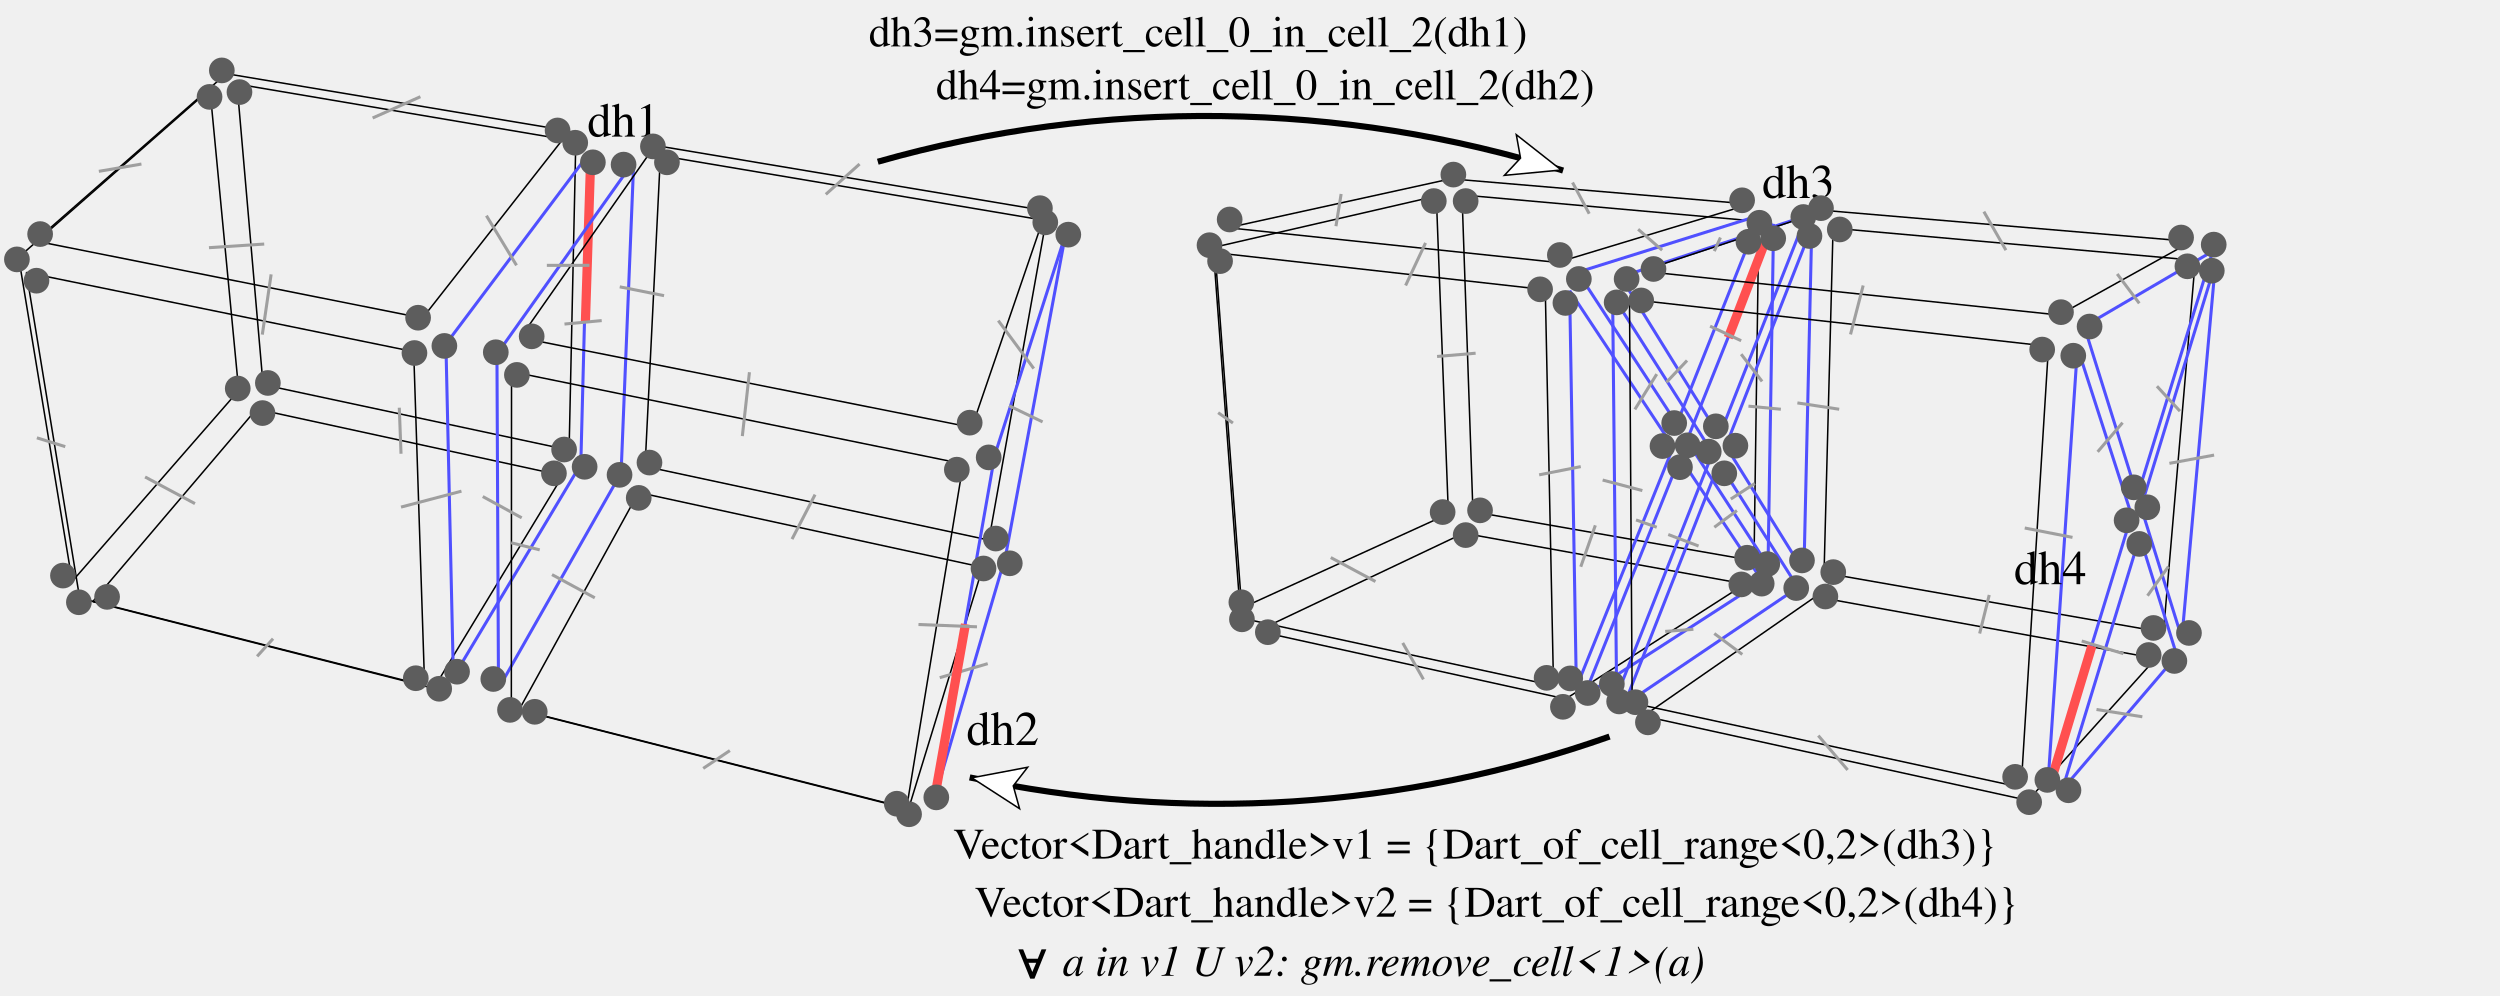
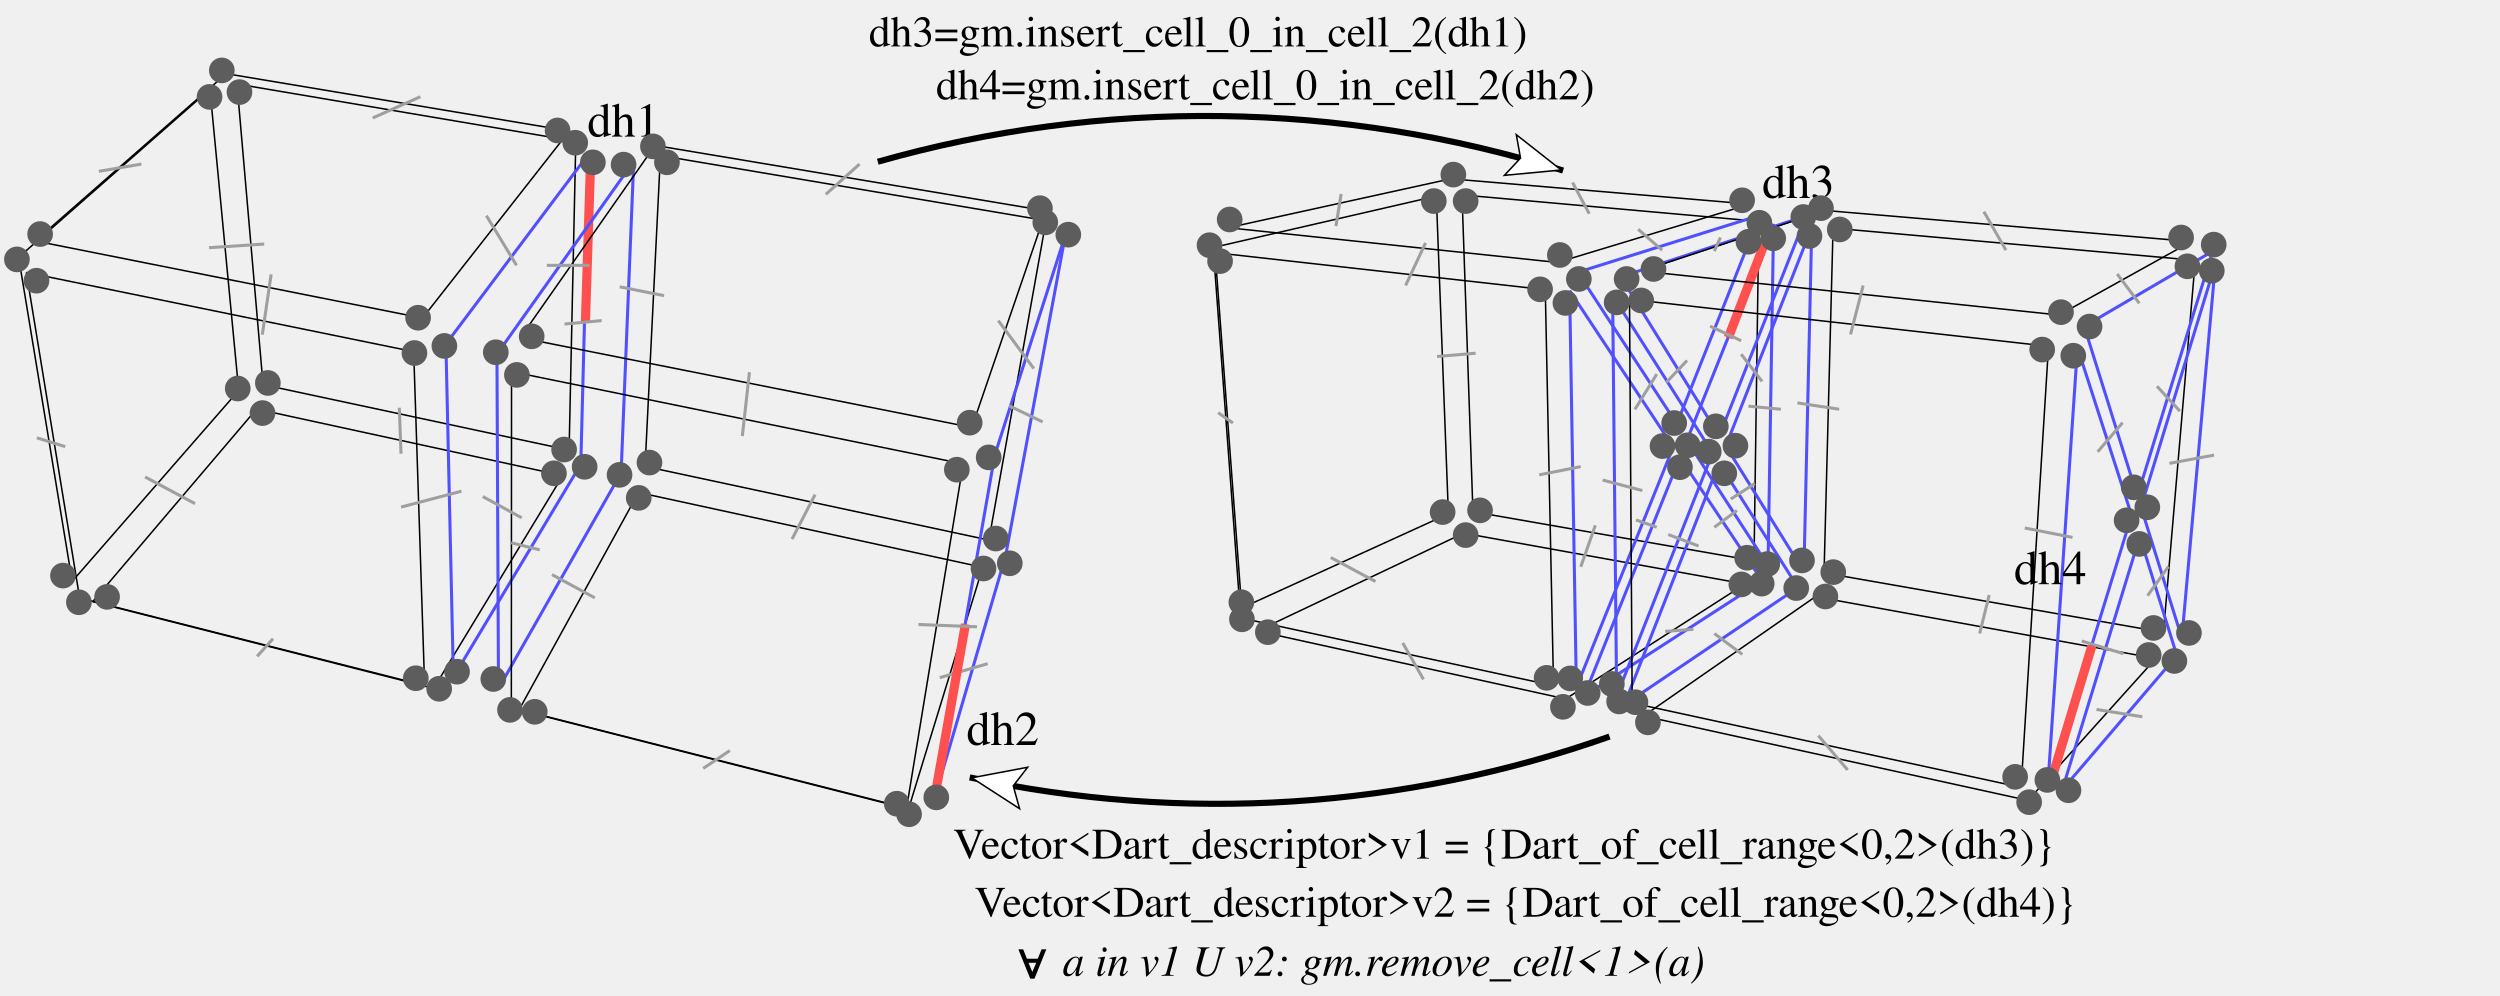
<svg xmlns="http://www.w3.org/2000/svg" width="10.8in" height="4.3in" viewBox="-489 -335 12988 5188">
  <g style="stroke-width:.025in; fill:none">
    <polyline points="861,1670 2456,2011 " style="stroke:#000000;stroke-width:8; stroke-linejoin:round; stroke-linecap:butt; " />
    <polyline points="7110,681 7167,2332 " style="stroke:#000000;stroke-width:8; stroke-linejoin:round; stroke-linecap:butt; " />
    <polyline points="2423,2144 827,1797 " style="stroke:#000000;stroke-width:8; stroke-linejoin:round; stroke-linecap:butt; " />
    <polyline points="7039,2343 6976,687 " style="stroke:#000000;stroke-width:8; stroke-linejoin:round; stroke-linecap:butt; " />
    <polyline points="7167,2332 8632,2588 " style="stroke:#000000;stroke-width:8; stroke-linejoin:round; stroke-linecap:butt; " />
    <polyline points="8585,2709 7118,2444 " style="stroke:#000000;stroke-width:8; stroke-linejoin:round; stroke-linecap:butt; " />
    <polyline points="725,103 861,1670 " style="stroke:#000000;stroke-width:8; stroke-linejoin:round; stroke-linecap:butt; " />
    <polyline points="734,1700 584,130 " style="stroke:#000000;stroke-width:8; stroke-linejoin:round; stroke-linecap:butt; " />
    <polyline points="827,1797 -27,2801 " style="stroke:#000000;stroke-width:8; stroke-linejoin:round; stroke-linecap:butt; " />
    <polyline points="5953,2838 7039,2343 " style="stroke:#000000;stroke-width:8; stroke-linejoin:round; stroke-linecap:butt; " />
    <polyline points="7118,2444 6043,2954 " style="stroke:#000000;stroke-width:8; stroke-linejoin:round; stroke-linecap:butt; " />
    <polyline points="-134,2695 734,1700 " style="stroke:#000000;stroke-width:8; stroke-linejoin:round; stroke-linecap:butt; " />
    <polyline points="2852,2096 4644,2480 " style="stroke:#000000;stroke-width:8; stroke-linejoin:round; stroke-linecap:butt; " />
    <polyline points="4612,2622 2818,2232 " style="stroke:#000000;stroke-width:8; stroke-linejoin:round; stroke-linecap:butt; " />
    <polyline points="8657,819 7110,681 " style="stroke:#000000;stroke-width:8; stroke-linejoin:round; stroke-linecap:butt; " />
    <polyline points="8632,2588 8657,819 " style="stroke:#000000;stroke-width:8; stroke-linejoin:round; stroke-linecap:butt; " />
    <polyline points="7051,597 8611,729 " style="stroke:#000000;stroke-width:8; stroke-linejoin:round; stroke-linecap:butt; " />
    <polyline points="8734,832 8705,2613 " style="stroke:#5050ff;stroke-width:16; stroke-linejoin:round; stroke-linecap:butt; " />
    <polyline points="2456,2011 2491,402 " style="stroke:#000000;stroke-width:8; stroke-linejoin:round; stroke-linecap:butt; " />
    <polyline points="8892,2645 8933,850 " style="stroke:#5050ff;stroke-width:16; stroke-linejoin:round; stroke-linecap:butt; " />
    <polyline points="9044,854 8997,2651 " style="stroke:#000000;stroke-width:8; stroke-linejoin:round; stroke-linecap:butt; " />
    <polyline points="2932,476 2852,2096 " style="stroke:#000000;stroke-width:8; stroke-linejoin:round; stroke-linecap:butt; " />
    <polyline points="1750,3253 2423,2144 " style="stroke:#000000;stroke-width:8; stroke-linejoin:round; stroke-linecap:butt; " />
    <polyline points="2727,2130 2793,506 " style="stroke:#5050ff;stroke-width:16; stroke-linejoin:round; stroke-linecap:butt; " />
    <polyline points="6976,687 5813,955 " style="stroke:#000000;stroke-width:8; stroke-linejoin:round; stroke-linecap:butt; " />
    <polyline points="8997,2651 10766,2961 " style="stroke:#000000;stroke-width:8; stroke-linejoin:round; stroke-linecap:butt; " />
    <polyline points="8705,2613 8282,1961 " style="stroke:#5050ff;stroke-width:16; stroke-linejoin:round; stroke-linecap:butt; " />
    <polyline points="8246,2049 8675,2693 " style="stroke:#5050ff;stroke-width:16; stroke-linejoin:round; stroke-linecap:butt; " />
    <polyline points="10726,3097 8952,2775 " style="stroke:#000000;stroke-width:8; stroke-linejoin:round; stroke-linecap:butt; " />
    <polyline points="2517,2085 1853,3194 " style="stroke:#5050ff;stroke-width:16; stroke-linejoin:round; stroke-linecap:butt; " />
    <polyline points="5890,852 7051,597 " style="stroke:#000000;stroke-width:8; stroke-linejoin:round; stroke-linecap:butt; " />
    <polyline points="2491,402 725,103 " style="stroke:#000000;stroke-width:8; stroke-linejoin:round; stroke-linecap:butt; " />
    <polyline points="2818,2232 2195,3365 " style="stroke:#000000;stroke-width:8; stroke-linejoin:round; stroke-linecap:butt; " />
    <polyline points="8485,1990 8892,2645 " style="stroke:#5050ff;stroke-width:16; stroke-linejoin:round; stroke-linecap:butt; " />
    <polyline points="2088,3254 2727,2130 " style="stroke:#5050ff;stroke-width:16; stroke-linejoin:round; stroke-linecap:butt; " />
    <polyline points="8861,2727 8450,2079 " style="stroke:#5050ff;stroke-width:16; stroke-linejoin:round; stroke-linecap:butt; " />
    <polyline points="2559,466 2517,2085 " style="stroke:#5050ff;stroke-width:16; stroke-linejoin:round; stroke-linecap:butt; " />
    <polyline points="2569,478 2541,1345 " style="stroke:#ff5050;stroke-width:48; stroke-linejoin:round; stroke-linecap:butt; " />
    <polyline points="669,49 2457,348 " style="stroke:#000000;stroke-width:8; stroke-linejoin:round; stroke-linecap:butt; " />
    <polyline points="7650,3308 8585,2709 " style="stroke:#000000;stroke-width:8; stroke-linejoin:round; stroke-linecap:butt; " />
    <polyline points="8282,1961 8734,832 " style="stroke:#5050ff;stroke-width:16; stroke-linejoin:round; stroke-linecap:butt; " />
    <polyline points="8721,844 8498,1425 " style="stroke:#ff5050;stroke-width:48; stroke-linejoin:round; stroke-linecap:butt; " />
    <polyline points="8675,2693 7746,3293 " style="stroke:#5050ff;stroke-width:16; stroke-linejoin:round; stroke-linecap:butt; " />
    <polyline points="8664,782 8224,1888 " style="stroke:#5050ff;stroke-width:16; stroke-linejoin:round; stroke-linecap:butt; " />
    <polyline points="8933,850 8485,1990 " style="stroke:#5050ff;stroke-width:16; stroke-linejoin:round; stroke-linecap:butt; " />
    <polyline points="7955,3339 8861,2727 " style="stroke:#5050ff;stroke-width:16; stroke-linejoin:round; stroke-linecap:butt; " />
    <polyline points="-27,2801 1750,3253 " style="stroke:#000000;stroke-width:8; stroke-linejoin:round; stroke-linecap:butt; " />
    <polyline points="5813,955 5953,2838 " style="stroke:#000000;stroke-width:8; stroke-linejoin:round; stroke-linecap:butt; " />
    <polyline points="8952,2775 8056,3397 " style="stroke:#000000;stroke-width:8; stroke-linejoin:round; stroke-linecap:butt; " />
    <polyline points="8451,1937 8904,790 " style="stroke:#5050ff;stroke-width:16; stroke-linejoin:round; stroke-linecap:butt; " />
    <polyline points="4644,2480 4942,815 " style="stroke:#000000;stroke-width:8; stroke-linejoin:round; stroke-linecap:butt; " />
    <polyline points="5966,2888 5823,982 " style="stroke:#000000;stroke-width:8; stroke-linejoin:round; stroke-linecap:butt; " />
    <polyline points="6043,2954 7650,3308 " style="stroke:#000000;stroke-width:8; stroke-linejoin:round; stroke-linecap:butt; " />
    <polyline points="1703,3238 -95,2782 " style="stroke:#000000;stroke-width:8; stroke-linejoin:round; stroke-linecap:butt; " />
    <polyline points="5043,889 4731,2563 " style="stroke:#5050ff;stroke-width:16; stroke-linejoin:round; stroke-linecap:butt; " />
    <polyline points="10932,1022 9044,854 " style="stroke:#000000;stroke-width:8; stroke-linejoin:round; stroke-linecap:butt; " />
    <polyline points="7587,3239 5966,2888 " style="stroke:#000000;stroke-width:8; stroke-linejoin:round; stroke-linecap:butt; " />
    <polyline points="584,130 -413,1006 " style="stroke:#000000;stroke-width:8; stroke-linejoin:round; stroke-linecap:butt; " />
    <polyline points="4225,3882 4612,2622 " style="stroke:#000000;stroke-width:8; stroke-linejoin:round; stroke-linecap:butt; " />
    <polyline points="10766,2961 10932,1022 " style="stroke:#000000;stroke-width:8; stroke-linejoin:round; stroke-linecap:butt; " />
    <polyline points="9002,762 10911,924 " style="stroke:#000000;stroke-width:8; stroke-linejoin:round; stroke-linecap:butt; " />
    <polyline points="-326,921 669,49 " style="stroke:#000000;stroke-width:8; stroke-linejoin:round; stroke-linecap:butt; " />
    <polyline points="4731,2563 4361,3825 " style="stroke:#5050ff;stroke-width:16; stroke-linejoin:round; stroke-linecap:butt; " />
    <polyline points="7746,3293 8246,2049 " style="stroke:#5050ff;stroke-width:16; stroke-linejoin:round; stroke-linecap:butt; " />
    <polyline points="-413,1006 -134,2695 " style="stroke:#000000;stroke-width:8; stroke-linejoin:round; stroke-linecap:butt; " />
    <polyline points="4942,815 2932,476 " style="stroke:#000000;stroke-width:8; stroke-linejoin:round; stroke-linecap:butt; " />
    <polyline points="11037,1039 10862,2991 " style="stroke:#5050ff;stroke-width:16; stroke-linejoin:round; stroke-linecap:butt; " />
    <polyline points="8211,1995 7706,3248 " style="stroke:#5050ff;stroke-width:16; stroke-linejoin:round; stroke-linecap:butt; " />
    <polyline points="8450,2079 7955,3339 " style="stroke:#5050ff;stroke-width:16; stroke-linejoin:round; stroke-linecap:butt; " />
    <polyline points="-95,2782 -373,1085 " style="stroke:#000000;stroke-width:8; stroke-linejoin:round; stroke-linecap:butt; " />
    <polyline points="8611,729 7607,1033 " style="stroke:#000000;stroke-width:8; stroke-linejoin:round; stroke-linecap:butt; " />
    <polyline points="2904,423 4942,764 " style="stroke:#000000;stroke-width:8; stroke-linejoin:round; stroke-linecap:butt; " />
    <polyline points="7916,3293 8416,2026 " style="stroke:#5050ff;stroke-width:16; stroke-linejoin:round; stroke-linecap:butt; " />
    <polyline points="7713,1084 8656,789 " style="stroke:#5050ff;stroke-width:16; stroke-linejoin:round; stroke-linecap:butt; " />
    <polyline points="10862,2991 10649,2308 " style="stroke:#5050ff;stroke-width:16; stroke-linejoin:round; stroke-linecap:butt; " />
    <polyline points="8904,790 7937,1108 " style="stroke:#5050ff;stroke-width:16; stroke-linejoin:round; stroke-linecap:butt; " />
    <polyline points="10645,2469 10836,3082 " style="stroke:#5050ff;stroke-width:16; stroke-linejoin:round; stroke-linecap:butt; " />
    <polyline points="2195,3365 4225,3882 " style="stroke:#000000;stroke-width:8; stroke-linejoin:round; stroke-linecap:butt; " />
    <polyline points="8045,1078 9002,762 " style="stroke:#000000;stroke-width:8; stroke-linejoin:round; stroke-linecap:butt; " />
    <polyline points="8236,1884 7713,1084 " style="stroke:#5050ff;stroke-width:16; stroke-linejoin:round; stroke-linecap:butt; " />
    <polyline points="7671,1180 8211,1995 " style="stroke:#5050ff;stroke-width:16; stroke-linejoin:round; stroke-linecap:butt; " />
    <polyline points="7607,1033 5890,852 " style="stroke:#000000;stroke-width:8; stroke-linejoin:round; stroke-linecap:butt; " />
    <polyline points="7937,1108 8451,1937 " style="stroke:#5050ff;stroke-width:16; stroke-linejoin:round; stroke-linecap:butt; " />
    <polyline points="4215,3877 2155,3353 " style="stroke:#000000;stroke-width:8; stroke-linejoin:round; stroke-linecap:butt; " />
    <polyline points="4388,3197 4638,3124 " style="stroke:#9f9f9f;stroke-width:16; stroke-linejoin:miter; stroke-linecap:butt; " />
    <polyline points="5823,982 7544,1175 " style="stroke:#000000;stroke-width:8; stroke-linejoin:round; stroke-linecap:butt; " />
    <polyline points="10060,3837 10726,3097 " style="stroke:#000000;stroke-width:8; stroke-linejoin:round; stroke-linecap:butt; " />
    <polyline points="8416,2026 7895,1205 " style="stroke:#5050ff;stroke-width:16; stroke-linejoin:round; stroke-linecap:butt; " />
    <polyline points="1814,1458 2559,466 " style="stroke:#5050ff;stroke-width:16; stroke-linejoin:round; stroke-linecap:butt; " />
    <polyline points="10649,2308 11037,1039 " style="stroke:#5050ff;stroke-width:16; stroke-linejoin:round; stroke-linecap:butt; " />
    <polyline points="2457,348 1692,1323 " style="stroke:#000000;stroke-width:8; stroke-linejoin:round; stroke-linecap:butt; " />
    <polyline points="10836,3082 10241,3778 " style="stroke:#5050ff;stroke-width:16; stroke-linejoin:round; stroke-linecap:butt; " />
    <polyline points="2793,506 2080,1511 " style="stroke:#5050ff;stroke-width:16; stroke-linejoin:round; stroke-linecap:butt; " />
    <polyline points="7544,1175 7587,3239 " style="stroke:#000000;stroke-width:8; stroke-linejoin:round; stroke-linecap:butt; " />
    <polyline points="7706,3248 7671,1180 " style="stroke:#5050ff;stroke-width:16; stroke-linejoin:round; stroke-linecap:butt; " />
    <polyline points="11023,974 10630,2251 " style="stroke:#5050ff;stroke-width:16; stroke-linejoin:round; stroke-linecap:butt; " />
    <polyline points="1853,3194 1814,1458 " style="stroke:#5050ff;stroke-width:16; stroke-linejoin:round; stroke-linecap:butt; " />
    <polyline points="2202,1425 2904,423 " style="stroke:#000000;stroke-width:8; stroke-linejoin:round; stroke-linecap:butt; " />
    <polyline points="1646,1498 1703,3238 " style="stroke:#000000;stroke-width:8; stroke-linejoin:round; stroke-linecap:butt; " />
    <polyline points="2080,1511 2088,3254 " style="stroke:#5050ff;stroke-width:16; stroke-linejoin:round; stroke-linecap:butt; " />
    <polyline points="7895,1205 7916,3293 " style="stroke:#5050ff;stroke-width:16; stroke-linejoin:round; stroke-linecap:butt; " />
    <polyline points="7997,3329 7983,1225 " style="stroke:#000000;stroke-width:8; stroke-linejoin:round; stroke-linecap:butt; " />
    <polyline points="8056,3397 10060,3837 " style="stroke:#000000;stroke-width:8; stroke-linejoin:round; stroke-linecap:butt; " />
    <polyline points="2155,3353 2156,1602 " style="stroke:#000000;stroke-width:8; stroke-linejoin:round; stroke-linecap:butt; " />
    <polyline points="10024,3769 7997,3329 " style="stroke:#000000;stroke-width:8; stroke-linejoin:round; stroke-linecap:butt; " />
    <polyline points="1692,1323 -326,921 " style="stroke:#000000;stroke-width:8; stroke-linejoin:round; stroke-linecap:butt; " />
    <polyline points="-373,1085 1646,1498 " style="stroke:#000000;stroke-width:8; stroke-linejoin:round; stroke-linecap:butt; " />
    <polyline points="10239,3780 10643,2460 " style="stroke:#5050ff;stroke-width:16; stroke-linejoin:round; stroke-linecap:butt; " />
    <polyline points="10600,2351 10162,3779 " style="stroke:#5050ff;stroke-width:16; stroke-linejoin:round; stroke-linecap:butt; " />
    <polyline points="10169,3773 10393,3032 " style="stroke:#ff5050;stroke-width:48; stroke-linejoin:round; stroke-linecap:butt; " />
    <polyline points="10911,924 10222,1307 " style="stroke:#000000;stroke-width:8; stroke-linejoin:round; stroke-linecap:butt; " />
    <polyline points="4675,2036 5043,889 " style="stroke:#5050ff;stroke-width:16; stroke-linejoin:round; stroke-linecap:butt; " />
    <polyline points="10353,1366 11023,974 " style="stroke:#5050ff;stroke-width:16; stroke-linejoin:round; stroke-linecap:butt; " />
    <polyline points="4942,764 4555,1893 " style="stroke:#000000;stroke-width:8; stroke-linejoin:round; stroke-linecap:butt; " />
    <polyline points="4361,3825 4675,2036 " style="stroke:#5050ff;stroke-width:16; stroke-linejoin:round; stroke-linecap:butt; " />
    <polyline points="4364,3809 4522,2918 " style="stroke:#ff5050;stroke-width:48; stroke-linejoin:round; stroke-linecap:butt; " />
    <polyline points="4510,2083 4215,3877 " style="stroke:#000000;stroke-width:8; stroke-linejoin:round; stroke-linecap:butt; " />
    <polyline points="10630,2251 10353,1366 " style="stroke:#5050ff;stroke-width:16; stroke-linejoin:round; stroke-linecap:butt; " />
    <polyline points="10318,1477 10600,2351 " style="stroke:#5050ff;stroke-width:16; stroke-linejoin:round; stroke-linecap:butt; " />
    <polyline points="10222,1307 8045,1078 " style="stroke:#000000;stroke-width:8; stroke-linejoin:round; stroke-linecap:butt; " />
    <polyline points="7983,1225 10167,1470 " style="stroke:#000000;stroke-width:8; stroke-linejoin:round; stroke-linecap:butt; " />
    <polyline points="10167,1470 10024,3769 " style="stroke:#000000;stroke-width:8; stroke-linejoin:round; stroke-linecap:butt; " />
    <polyline points="10162,3779 10318,1477 " style="stroke:#5050ff;stroke-width:16; stroke-linejoin:round; stroke-linecap:butt; " />
    <polyline points="4555,1893 2202,1425 " style="stroke:#000000;stroke-width:8; stroke-linejoin:round; stroke-linecap:butt; " />
    <polyline points="2156,1602 4510,2083 " style="stroke:#000000;stroke-width:8; stroke-linejoin:round; stroke-linecap:butt; " />
    <path style="stroke:#000000;stroke-width:32;stroke-linecap:butt;" d="M 4065,508 A 6242 6242  0  0  1  7637  554 " />
    <polygon points="7331 579 7627 551 7393 367 7415 489 7331 579  " style="stroke:#000000;stroke-width:8;stroke-miterlimit:8; fill:white;" />
    <path style="stroke:#000000;stroke-width:32;stroke-linecap:butt;" d="M 7879,3504 A 6128 6128  0  0  1  4544  3717 " />
    <polygon points="4846 3664 4555 3719 4804 3880 4771 3761 4846 3664  " style="stroke:#000000;stroke-width:8;stroke-miterlimit:8; fill:white;" />
-     <text xml:space="preserve" x="4570" y="4443" fill="#000000" font-family="Times" font-style="normal" font-weight="normal" font-size="227" text-anchor="start">Vector&lt;Dart_handle&gt;v2 = {Dart_of_cell_range&lt;0,2&gt;(dh4)}</text>
+     <text xml:space="preserve" x="4570" y="4443" fill="#000000" font-family="Times" font-style="normal" font-weight="normal" font-size="227" text-anchor="start">Vector&lt;Dart_descriptor&gt;v2 = {Dart_of_cell_range&lt;0,2&gt;(dh4)}</text>
    <text xml:space="preserve" x="5028" y="4751" fill="#000000" font-family="Times" font-style="italic" font-weight="normal" font-size="227" text-anchor="start">a in v1 U v2: gm.remove_cell&lt;1&gt;(a)</text>
    <text xml:space="preserve" x="4368" y="183" fill="#000000" font-family="Times" font-style="normal" font-weight="normal" font-size="227" text-anchor="start">dh4=gm.insert_cell_0_in_cell_2(dh2)</text>
    <text xml:space="preserve" x="4018" y="-93" fill="#000000" font-family="Times" font-style="normal" font-weight="normal" font-size="227" text-anchor="start">dh3=gm.insert_cell_0_in_cell_2(dh1)</text>
    <text xml:space="preserve" x="2551" y="377" fill="#000000" font-family="Times" font-style="normal" font-weight="normal" font-size="252" text-anchor="start">dh1</text>
    <text xml:space="preserve" x="4527" y="3548" fill="#000000" font-family="Times" font-style="normal" font-weight="normal" font-size="252" text-anchor="start">dh2</text>
    <text xml:space="preserve" x="8674" y="697" fill="#000000" font-family="Times" font-style="normal" font-weight="normal" font-size="252" text-anchor="start">dh3</text>
    <text xml:space="preserve" x="9987" y="2710" fill="#000000" font-family="Times" font-style="normal" font-weight="normal" font-size="252" text-anchor="start">dh4</text>
-     <text xml:space="preserve" x="4458" y="4140" fill="#000000" font-family="Times" font-style="normal" font-weight="normal" font-size="227" text-anchor="start">Vector&lt;Dart_handle&gt;v1 = {Dart_of_cell_range&lt;0,2&gt;(dh3)}</text>
+     <text xml:space="preserve" x="4458" y="4140" fill="#000000" font-family="Times" font-style="normal" font-weight="normal" font-size="227" text-anchor="start">Vector&lt;Dart_descriptor&gt;v1 = {Dart_of_cell_range&lt;0,2&gt;(dh3)}</text>
    <text xml:space="preserve" x="4792" y="4766" fill="#000000" font-family="Times,Symbol" font-style="normal" font-weight="normal" font-size="265" text-anchor="start">∀</text>
    <polyline points="5,558 227,520 " style="stroke:#9f9f9f;stroke-width:16; stroke-linejoin:miter; stroke-linecap:butt; " />
    <polyline points="1681,169 1432,280 " style="stroke:#9f9f9f;stroke-width:16; stroke-linejoin:miter; stroke-linecap:butt; " />
    <polyline points="579,956 867,937 " style="stroke:#9f9f9f;stroke-width:16; stroke-linejoin:miter; stroke-linecap:butt; " />
    <polyline points="903,1095 857,1409 " style="stroke:#9f9f9f;stroke-width:16; stroke-linejoin:miter; stroke-linecap:butt; " />
    <polyline points="-318,1947 -170,1993 " style="stroke:#9f9f9f;stroke-width:16; stroke-linejoin:miter; stroke-linecap:butt; " />
    <polyline points="246,2151 506,2290 " style="stroke:#9f9f9f;stroke-width:16; stroke-linejoin:miter; stroke-linecap:butt; " />
    <polyline points="913,2994 830,3086 " style="stroke:#9f9f9f;stroke-width:16; stroke-linejoin:miter; stroke-linecap:butt; " />
    <polyline points="1571,1790 1580,2030 " style="stroke:#9f9f9f;stroke-width:16; stroke-linejoin:miter; stroke-linecap:butt; " />
    <polyline points="1580,2308 1895,2225 " style="stroke:#9f9f9f;stroke-width:16; stroke-linejoin:miter; stroke-linecap:butt; " />
    <polyline points="2006,2253 2209,2364 " style="stroke:#9f9f9f;stroke-width:16; stroke-linejoin:miter; stroke-linecap:butt; " />
    <polyline points="2209,2364 " style="stroke:#9f9f9f;stroke-width:16; stroke-linejoin:miter; stroke-linecap:butt; " />
    <polyline points="2154,2494 2303,2531 " style="stroke:#9f9f9f;stroke-width:16; stroke-linejoin:miter; stroke-linecap:butt; " />
    <polyline points="2367,2660 2590,2781 " style="stroke:#9f9f9f;stroke-width:16; stroke-linejoin:miter; stroke-linecap:butt; " />
    <polyline points="2432,1354 2626,1336 " style="stroke:#9f9f9f;stroke-width:16; stroke-linejoin:miter; stroke-linecap:butt; " />
    <polyline points="2025,789 2182,1048 " style="stroke:#9f9f9f;stroke-width:16; stroke-linejoin:miter; stroke-linecap:butt; " />
    <polyline points="2340,1048 2562,1048 " style="stroke:#9f9f9f;stroke-width:16; stroke-linejoin:miter; stroke-linecap:butt; " />
    <polyline points="2720,1160 2951,1206 " style="stroke:#9f9f9f;stroke-width:16; stroke-linejoin:miter; stroke-linecap:butt; " />
    <polyline points="3970,520 3794,678 " style="stroke:#9f9f9f;stroke-width:16; stroke-linejoin:miter; stroke-linecap:butt; " />
    <polyline points="3396,1605 3359,1938 " style="stroke:#9f9f9f;stroke-width:16; stroke-linejoin:miter; stroke-linecap:butt; " />
    <polyline points="3738,2243 3618,2475 " style="stroke:#9f9f9f;stroke-width:16; stroke-linejoin:miter; stroke-linecap:butt; " />
    <polyline points="3294,3577 3155,3670 " style="stroke:#9f9f9f;stroke-width:16; stroke-linejoin:miter; stroke-linecap:butt; " />
    <polyline points="4277,2920 4582,2932 " style="stroke:#9f9f9f;stroke-width:16; stroke-linejoin:miter; stroke-linecap:butt; " />
    <polyline points="4693,1336 4878,1586 " style="stroke:#9f9f9f;stroke-width:16; stroke-linejoin:miter; stroke-linecap:butt; " />
    <polyline points="4749,1780 4924,1864 " style="stroke:#9f9f9f;stroke-width:16; stroke-linejoin:miter; stroke-linecap:butt; " />
    <polyline points="6480,676 6453,844 " style="stroke:#9f9f9f;stroke-width:16; stroke-linejoin:miter; stroke-linecap:butt; " />
    <polyline points="6920,931 6816,1153 " style="stroke:#9f9f9f;stroke-width:16; stroke-linejoin:miter; stroke-linecap:butt; " />
    <polyline points="7686,616 7773,779 " style="stroke:#9f9f9f;stroke-width:16; stroke-linejoin:miter; stroke-linecap:butt; " />
    <polyline points="8028,860 8153,969 " style="stroke:#9f9f9f;stroke-width:16; stroke-linejoin:miter; stroke-linecap:butt; " />
    <polyline points="6980,1523 7181,1506 " style="stroke:#9f9f9f;stroke-width:16; stroke-linejoin:miter; stroke-linecap:butt; " />
    <polyline points="5839,1816 5916,1870 " style="stroke:#9f9f9f;stroke-width:16; stroke-linejoin:miter; stroke-linecap:butt; " />
    <polyline points="6426,2571 6659,2696 " style="stroke:#9f9f9f;stroke-width:16; stroke-linejoin:miter; stroke-linecap:butt; " />
    <polyline points="6801,3016 6909,3206 " style="stroke:#9f9f9f;stroke-width:16; stroke-linejoin:miter; stroke-linecap:butt; " />
    <polyline points="7805,2403 7729,2619 " style="stroke:#9f9f9f;stroke-width:16; stroke-linejoin:miter; stroke-linecap:butt; " />
    <polyline points="8169,2956 8316,2945 " style="stroke:#9f9f9f;stroke-width:16; stroke-linejoin:miter; stroke-linecap:butt; " />
    <polyline points="8425,2967 8571,3076 " style="stroke:#9f9f9f;stroke-width:16; stroke-linejoin:miter; stroke-linecap:butt; " />
    <polyline points="9858,2766 9808,2967 " style="stroke:#9f9f9f;stroke-width:16; stroke-linejoin:miter; stroke-linecap:butt; " />
    <polyline points="8967,3499 9120,3678 " style="stroke:#9f9f9f;stroke-width:16; stroke-linejoin:miter; stroke-linecap:butt; " />
    <polyline points="10417,3363 10656,3401 " style="stroke:#9f9f9f;stroke-width:16; stroke-linejoin:miter; stroke-linecap:butt; " />
    <polyline points="9201,1153 9135,1408 " style="stroke:#9f9f9f;stroke-width:16; stroke-linejoin:miter; stroke-linecap:butt; " />
    <polyline points="9830,768 9945,969 " style="stroke:#9f9f9f;stroke-width:16; stroke-linejoin:miter; stroke-linecap:butt; " />
    <polyline points="10525,1093 10640,1246 " style="stroke:#9f9f9f;stroke-width:16; stroke-linejoin:miter; stroke-linecap:butt; " />
    <polyline points="8457,903 8425,974 " style="stroke:#9f9f9f;stroke-width:16; stroke-linejoin:miter; stroke-linecap:butt; " />
    <polyline points="8283,1544 8175,1658 " style="stroke:#9f9f9f;stroke-width:16; stroke-linejoin:miter; stroke-linecap:butt; " />
    <polyline points="8125,1615 8011,1799 " style="stroke:#9f9f9f;stroke-width:16; stroke-linejoin:miter; stroke-linecap:butt; " />
    <polyline points="8017,2375 8125,2413 " style="stroke:#9f9f9f;stroke-width:16; stroke-linejoin:miter; stroke-linecap:butt; " />
    <polyline points="8185,2451 8343,2511 " style="stroke:#9f9f9f;stroke-width:16; stroke-linejoin:miter; stroke-linecap:butt; " />
    <polyline points="8425,2413 8543,2326 " style="stroke:#9f9f9f;stroke-width:16; stroke-linejoin:miter; stroke-linecap:butt; " />
    <polyline points="8636,2185 8511,2266 " style="stroke:#9f9f9f;stroke-width:16; stroke-linejoin:miter; stroke-linecap:butt; " />
    <polyline points="8565,1511 8674,1653 " style="stroke:#9f9f9f;stroke-width:16; stroke-linejoin:miter; stroke-linecap:butt; " />
    <polyline points="8403,1365 8565,1441 " style="stroke:#9f9f9f;stroke-width:16; stroke-linejoin:miter; stroke-linecap:butt; " />
    <polyline points="8858,1765 9076,1798 " style="stroke:#9f9f9f;stroke-width:16; stroke-linejoin:miter; stroke-linecap:butt; " />
    <polyline points="8603,1782 8772,1798 " style="stroke:#9f9f9f;stroke-width:16; stroke-linejoin:miter; stroke-linecap:butt; " />
    <polyline points="7512,2140 7729,2097 " style="stroke:#9f9f9f;stroke-width:16; stroke-linejoin:miter; stroke-linecap:butt; " />
    <polyline points="7843,2167 8050,2222 " style="stroke:#9f9f9f;stroke-width:16; stroke-linejoin:miter; stroke-linecap:butt; " />
    <polyline points="10043,2417 10292,2466 " style="stroke:#9f9f9f;stroke-width:16; stroke-linejoin:miter; stroke-linecap:butt; " />
    <polyline points="10797,2080 11030,2037 " style="stroke:#9f9f9f;stroke-width:16; stroke-linejoin:miter; stroke-linecap:butt; " />
    <polyline points="10423,2020 10553,1868 " style="stroke:#9f9f9f;stroke-width:16; stroke-linejoin:miter; stroke-linecap:butt; " />
    <polyline points="10732,1678 10852,1808 " style="stroke:#9f9f9f;stroke-width:16; stroke-linejoin:miter; stroke-linecap:butt; " />
    <polyline points="10792,2618 10683,2770 " style="stroke:#9f9f9f;stroke-width:16; stroke-linejoin:miter; stroke-linecap:butt; " />
    <polyline points="10340,3006 10557,3072 " style="stroke:#9f9f9f;stroke-width:16; stroke-linejoin:miter; stroke-linecap:butt; " />
    <circle cx="729" cy="1690" r="67" style="fill:#5d5d5d;stroke:#5d5d5d;stroke-width:0;" />
    <circle cx="858" cy="1818" r="67" style="fill:#5d5d5d;stroke:#5d5d5d;stroke-width:0;" />
    <circle cx="886" cy="1661" r="67" style="fill:#5d5d5d;stroke:#5d5d5d;stroke-width:0;" />
    <circle cx="582" cy="170" r="67" style="fill:#5d5d5d;stroke:#5d5d5d;stroke-width:0;" />
    <circle cx="646" cy="32" r="67" style="fill:#5d5d5d;stroke:#5d5d5d;stroke-width:0;" />
    <circle cx="738" cy="145" r="67" style="fill:#5d5d5d;stroke:#5d5d5d;stroke-width:0;" />
    <circle cx="-320" cy="1128" r="67" style="fill:#5d5d5d;stroke:#5d5d5d;stroke-width:0;" />
    <circle cx="-422" cy="1017" r="67" style="fill:#5d5d5d;stroke:#5d5d5d;stroke-width:0;" />
    <circle cx="-301" cy="885" r="67" style="fill:#5d5d5d;stroke:#5d5d5d;stroke-width:0;" />
    <circle cx="1669" cy="1321" r="67" style="fill:#5d5d5d;stroke:#5d5d5d;stroke-width:0;" />
    <circle cx="1650" cy="1505" r="67" style="fill:#5d5d5d;stroke:#5d5d5d;stroke-width:0;" />
    <circle cx="1806" cy="1468" r="67" style="fill:#5d5d5d;stroke:#5d5d5d;stroke-width:0;" />
    <circle cx="2396" cy="345" r="67" style="fill:#5d5d5d;stroke:#5d5d5d;stroke-width:0;" />
    <circle cx="2488" cy="409" r="67" style="fill:#5d5d5d;stroke:#5d5d5d;stroke-width:0;" />
    <circle cx="2580" cy="511" r="67" style="fill:#5d5d5d;stroke:#5d5d5d;stroke-width:0;" />
    <circle cx="2740" cy="523" r="67" style="fill:#5d5d5d;stroke:#5d5d5d;stroke-width:0;" />
    <circle cx="2893" cy="428" r="67" style="fill:#5d5d5d;stroke:#5d5d5d;stroke-width:0;" />
    <circle cx="2966" cy="511" r="67" style="fill:#5d5d5d;stroke:#5d5d5d;stroke-width:0;" />
    <circle cx="4910" cy="750" r="67" style="fill:#5d5d5d;stroke:#5d5d5d;stroke-width:0;" />
    <circle cx="4938" cy="824" r="67" style="fill:#5d5d5d;stroke:#5d5d5d;stroke-width:0;" />
    <circle cx="5058" cy="888" r="67" style="fill:#5d5d5d;stroke:#5d5d5d;stroke-width:0;" />
    <circle cx="4544" cy="1868" r="67" style="fill:#5d5d5d;stroke:#5d5d5d;stroke-width:0;" />
    <circle cx="4477" cy="2113" r="67" style="fill:#5d5d5d;stroke:#5d5d5d;stroke-width:0;" />
    <circle cx="4643" cy="2049" r="67" style="fill:#5d5d5d;stroke:#5d5d5d;stroke-width:0;" />
    <circle cx="4680" cy="2472" r="67" style="fill:#5d5d5d;stroke:#5d5d5d;stroke-width:0;" />
    <circle cx="4616" cy="2628" r="67" style="fill:#5d5d5d;stroke:#5d5d5d;stroke-width:0;" />
    <circle cx="4753" cy="2601" r="67" style="fill:#5d5d5d;stroke:#5d5d5d;stroke-width:0;" />
    <circle cx="4370" cy="3821" r="67" style="fill:#5d5d5d;stroke:#5d5d5d;stroke-width:0;" />
    <circle cx="4164" cy="3854" r="67" style="fill:#5d5d5d;stroke:#5d5d5d;stroke-width:0;" />
    <circle cx="4228" cy="3909" r="67" style="fill:#5d5d5d;stroke:#5d5d5d;stroke-width:0;" />
    <circle cx="2277" cy="3375" r="67" style="fill:#5d5d5d;stroke:#5d5d5d;stroke-width:0;" />
    <circle cx="2148" cy="3365" r="67" style="fill:#5d5d5d;stroke:#5d5d5d;stroke-width:0;" />
    <circle cx="2061" cy="3204" r="67" style="fill:#5d5d5d;stroke:#5d5d5d;stroke-width:0;" />
    <circle cx="2719" cy="2140" r="67" style="fill:#5d5d5d;stroke:#5d5d5d;stroke-width:0;" />
    <circle cx="2875" cy="2076" r="67" style="fill:#5d5d5d;stroke:#5d5d5d;stroke-width:0;" />
    <circle cx="2819" cy="2260" r="67" style="fill:#5d5d5d;stroke:#5d5d5d;stroke-width:0;" />
    <circle cx="2537" cy="2098" r="67" style="fill:#5d5d5d;stroke:#5d5d5d;stroke-width:0;" />
    <circle cx="2430" cy="2008" r="67" style="fill:#5d5d5d;stroke:#5d5d5d;stroke-width:0;" />
    <circle cx="2377" cy="2132" r="67" style="fill:#5d5d5d;stroke:#5d5d5d;stroke-width:0;" />
    <circle cx="1872" cy="3166" r="67" style="fill:#5d5d5d;stroke:#5d5d5d;stroke-width:0;" />
    <circle cx="1779" cy="3255" r="67" style="fill:#5d5d5d;stroke:#5d5d5d;stroke-width:0;" />
    <circle cx="1657" cy="3200" r="67" style="fill:#5d5d5d;stroke:#5d5d5d;stroke-width:0;" />
    <circle cx="-99" cy="2804" r="67" style="fill:#5d5d5d;stroke:#5d5d5d;stroke-width:0;" />
    <circle cx="-182" cy="2665" r="67" style="fill:#5d5d5d;stroke:#5d5d5d;stroke-width:0;" />
    <circle cx="48" cy="2776" r="67" style="fill:#5d5d5d;stroke:#5d5d5d;stroke-width:0;" />
    <circle cx="5899" cy="809" r="67" style="fill:#5d5d5d;stroke:#5d5d5d;stroke-width:0;" />
    <circle cx="5794" cy="943" r="67" style="fill:#5d5d5d;stroke:#5d5d5d;stroke-width:0;" />
    <circle cx="5849" cy="1026" r="67" style="fill:#5d5d5d;stroke:#5d5d5d;stroke-width:0;" />
    <circle cx="7065" cy="575" r="67" style="fill:#5d5d5d;stroke:#5d5d5d;stroke-width:0;" />
    <circle cx="6963" cy="713" r="67" style="fill:#5d5d5d;stroke:#5d5d5d;stroke-width:0;" />
    <circle cx="7129" cy="713" r="67" style="fill:#5d5d5d;stroke:#5d5d5d;stroke-width:0;" />
    <circle cx="7620" cy="994" r="67" style="fill:#5d5d5d;stroke:#5d5d5d;stroke-width:0;" />
    <circle cx="7517" cy="1173" r="67" style="fill:#5d5d5d;stroke:#5d5d5d;stroke-width:0;" />
    <circle cx="7204" cy="2325" r="67" style="fill:#5d5d5d;stroke:#5d5d5d;stroke-width:0;" />
    <circle cx="7009" cy="2334" r="67" style="fill:#5d5d5d;stroke:#5d5d5d;stroke-width:0;" />
    <circle cx="7129" cy="2454" r="67" style="fill:#5d5d5d;stroke:#5d5d5d;stroke-width:0;" />
    <circle cx="5963" cy="2893" r="67" style="fill:#5d5d5d;stroke:#5d5d5d;stroke-width:0;" />
    <circle cx="5960" cy="2804" r="67" style="fill:#5d5d5d;stroke:#5d5d5d;stroke-width:0;" />
    <circle cx="6098" cy="2960" r="67" style="fill:#5d5d5d;stroke:#5d5d5d;stroke-width:0;" />
    <circle cx="7719" cy="1119" r="67" style="fill:#5d5d5d;stroke:#5d5d5d;stroke-width:0;" />
    <circle cx="7916" cy="1241" r="67" style="fill:#5d5d5d;stroke:#5d5d5d;stroke-width:0;" />
    <circle cx="7968" cy="1119" r="67" style="fill:#5d5d5d;stroke:#5d5d5d;stroke-width:0;" />
    <circle cx="8660" cy="826" r="67" style="fill:#5d5d5d;stroke:#5d5d5d;stroke-width:0;" />
    <circle cx="8603" cy="925" r="67" style="fill:#5d5d5d;stroke:#5d5d5d;stroke-width:0;" />
    <circle cx="8570" cy="709" r="67" style="fill:#5d5d5d;stroke:#5d5d5d;stroke-width:0;" />
    <circle cx="8732" cy="907" r="67" style="fill:#5d5d5d;stroke:#5d5d5d;stroke-width:0;" />
    <circle cx="8889" cy="796" r="67" style="fill:#5d5d5d;stroke:#5d5d5d;stroke-width:0;" />
    <circle cx="8981" cy="750" r="67" style="fill:#5d5d5d;stroke:#5d5d5d;stroke-width:0;" />
    <circle cx="8921" cy="895" r="67" style="fill:#5d5d5d;stroke:#5d5d5d;stroke-width:0;" />
    <circle cx="8882" cy="2586" r="67" style="fill:#5d5d5d;stroke:#5d5d5d;stroke-width:0;" />
    <circle cx="8852" cy="2730" r="67" style="fill:#5d5d5d;stroke:#5d5d5d;stroke-width:0;" />
    <circle cx="9004" cy="2774" r="67" style="fill:#5d5d5d;stroke:#5d5d5d;stroke-width:0;" />
    <circle cx="9045" cy="2647" r="67" style="fill:#5d5d5d;stroke:#5d5d5d;stroke-width:0;" />
    <circle cx="8672" cy="2707" r="67" style="fill:#5d5d5d;stroke:#5d5d5d;stroke-width:0;" />
    <circle cx="8566" cy="2711" r="67" style="fill:#5d5d5d;stroke:#5d5d5d;stroke-width:0;" />
    <circle cx="8596" cy="2572" r="67" style="fill:#5d5d5d;stroke:#5d5d5d;stroke-width:0;" />
    <circle cx="8701" cy="2605" r="67" style="fill:#5d5d5d;stroke:#5d5d5d;stroke-width:0;" />
    <circle cx="7551" cy="3198" r="67" style="fill:#5d5d5d;stroke:#5d5d5d;stroke-width:0;" />
    <circle cx="7636" cy="3349" r="67" style="fill:#5d5d5d;stroke:#5d5d5d;stroke-width:0;" />
    <circle cx="7674" cy="3201" r="67" style="fill:#5d5d5d;stroke:#5d5d5d;stroke-width:0;" />
    <circle cx="7765" cy="3277" r="67" style="fill:#5d5d5d;stroke:#5d5d5d;stroke-width:0;" />
    <circle cx="7891" cy="3230" r="67" style="fill:#5d5d5d;stroke:#5d5d5d;stroke-width:0;" />
    <circle cx="7929" cy="3321" r="67" style="fill:#5d5d5d;stroke:#5d5d5d;stroke-width:0;" />
    <circle cx="8014" cy="3325" r="67" style="fill:#5d5d5d;stroke:#5d5d5d;stroke-width:0;" />
    <circle cx="8079" cy="3430" r="67" style="fill:#5d5d5d;stroke:#5d5d5d;stroke-width:0;" />
    <circle cx="7649" cy="1244" r="67" style="fill:#5d5d5d;stroke:#5d5d5d;stroke-width:0;" />
    <circle cx="8108" cy="1067" r="67" style="fill:#5d5d5d;stroke:#5d5d5d;stroke-width:0;" />
    <circle cx="8044" cy="1231" r="67" style="fill:#5d5d5d;stroke:#5d5d5d;stroke-width:0;" />
    <circle cx="9079" cy="861" r="67" style="fill:#5d5d5d;stroke:#5d5d5d;stroke-width:0;" />
    <circle cx="8155" cy="1990" r="67" style="fill:#5d5d5d;stroke:#5d5d5d;stroke-width:0;" />
    <circle cx="8246" cy="2100" r="67" style="fill:#5d5d5d;stroke:#5d5d5d;stroke-width:0;" />
    <circle cx="8286" cy="1986" r="67" style="fill:#5d5d5d;stroke:#5d5d5d;stroke-width:0;" />
    <circle cx="8216" cy="1870" r="67" style="fill:#5d5d5d;stroke:#5d5d5d;stroke-width:0;" />
    <circle cx="8396" cy="2019" r="67" style="fill:#5d5d5d;stroke:#5d5d5d;stroke-width:0;" />
    <circle cx="8433" cy="1887" r="67" style="fill:#5d5d5d;stroke:#5d5d5d;stroke-width:0;" />
    <circle cx="8535" cy="1988" r="67" style="fill:#5d5d5d;stroke:#5d5d5d;stroke-width:0;" />
    <circle cx="8477" cy="2132" r="67" style="fill:#5d5d5d;stroke:#5d5d5d;stroke-width:0;" />
    <circle cx="9993" cy="3714" r="67" style="fill:#5d5d5d;stroke:#5d5d5d;stroke-width:0;" />
    <circle cx="10066" cy="3846" r="67" style="fill:#5d5d5d;stroke:#5d5d5d;stroke-width:0;" />
    <circle cx="10161" cy="3730" r="67" style="fill:#5d5d5d;stroke:#5d5d5d;stroke-width:0;" />
    <circle cx="10271" cy="3784" r="67" style="fill:#5d5d5d;stroke:#5d5d5d;stroke-width:0;" />
    <circle cx="10689" cy="3079" r="67" style="fill:#5d5d5d;stroke:#5d5d5d;stroke-width:0;" />
    <circle cx="10714" cy="2938" r="67" style="fill:#5d5d5d;stroke:#5d5d5d;stroke-width:0;" />
    <circle cx="10823" cy="3110" r="67" style="fill:#5d5d5d;stroke:#5d5d5d;stroke-width:0;" />
    <circle cx="10899" cy="2964" r="67" style="fill:#5d5d5d;stroke:#5d5d5d;stroke-width:0;" />
    <circle cx="10134" cy="1487" r="67" style="fill:#5d5d5d;stroke:#5d5d5d;stroke-width:0;" />
    <circle cx="10232" cy="1292" r="67" style="fill:#5d5d5d;stroke:#5d5d5d;stroke-width:0;" />
    <circle cx="10381" cy="1367" r="67" style="fill:#5d5d5d;stroke:#5d5d5d;stroke-width:0;" />
    <circle cx="10296" cy="1519" r="67" style="fill:#5d5d5d;stroke:#5d5d5d;stroke-width:0;" />
    <circle cx="10858" cy="903" r="67" style="fill:#5d5d5d;stroke:#5d5d5d;stroke-width:0;" />
    <circle cx="11028" cy="940" r="67" style="fill:#5d5d5d;stroke:#5d5d5d;stroke-width:0;" />
    <circle cx="10891" cy="1053" r="67" style="fill:#5d5d5d;stroke:#5d5d5d;stroke-width:0;" />
    <circle cx="11018" cy="1076" r="67" style="fill:#5d5d5d;stroke:#5d5d5d;stroke-width:0;" />
    <circle cx="10574" cy="2377" r="67" style="fill:#5d5d5d;stroke:#5d5d5d;stroke-width:0;" />
    <circle cx="10611" cy="2205" r="67" style="fill:#5d5d5d;stroke:#5d5d5d;stroke-width:0;" />
    <circle cx="10682" cy="2309" r="67" style="fill:#5d5d5d;stroke:#5d5d5d;stroke-width:0;" />
    <circle cx="10640" cy="2500" r="67" style="fill:#5d5d5d;stroke:#5d5d5d;stroke-width:0;" />
    <circle cx="2074" cy="1501" r="67" style="fill:#5d5d5d;stroke:#5d5d5d;stroke-width:0;" />
    <circle cx="2261" cy="1418" r="67" style="fill:#5d5d5d;stroke:#5d5d5d;stroke-width:0;" />
    <circle cx="2184" cy="1619" r="67" style="fill:#5d5d5d;stroke:#5d5d5d;stroke-width:0;" />
  </g>
</svg>
